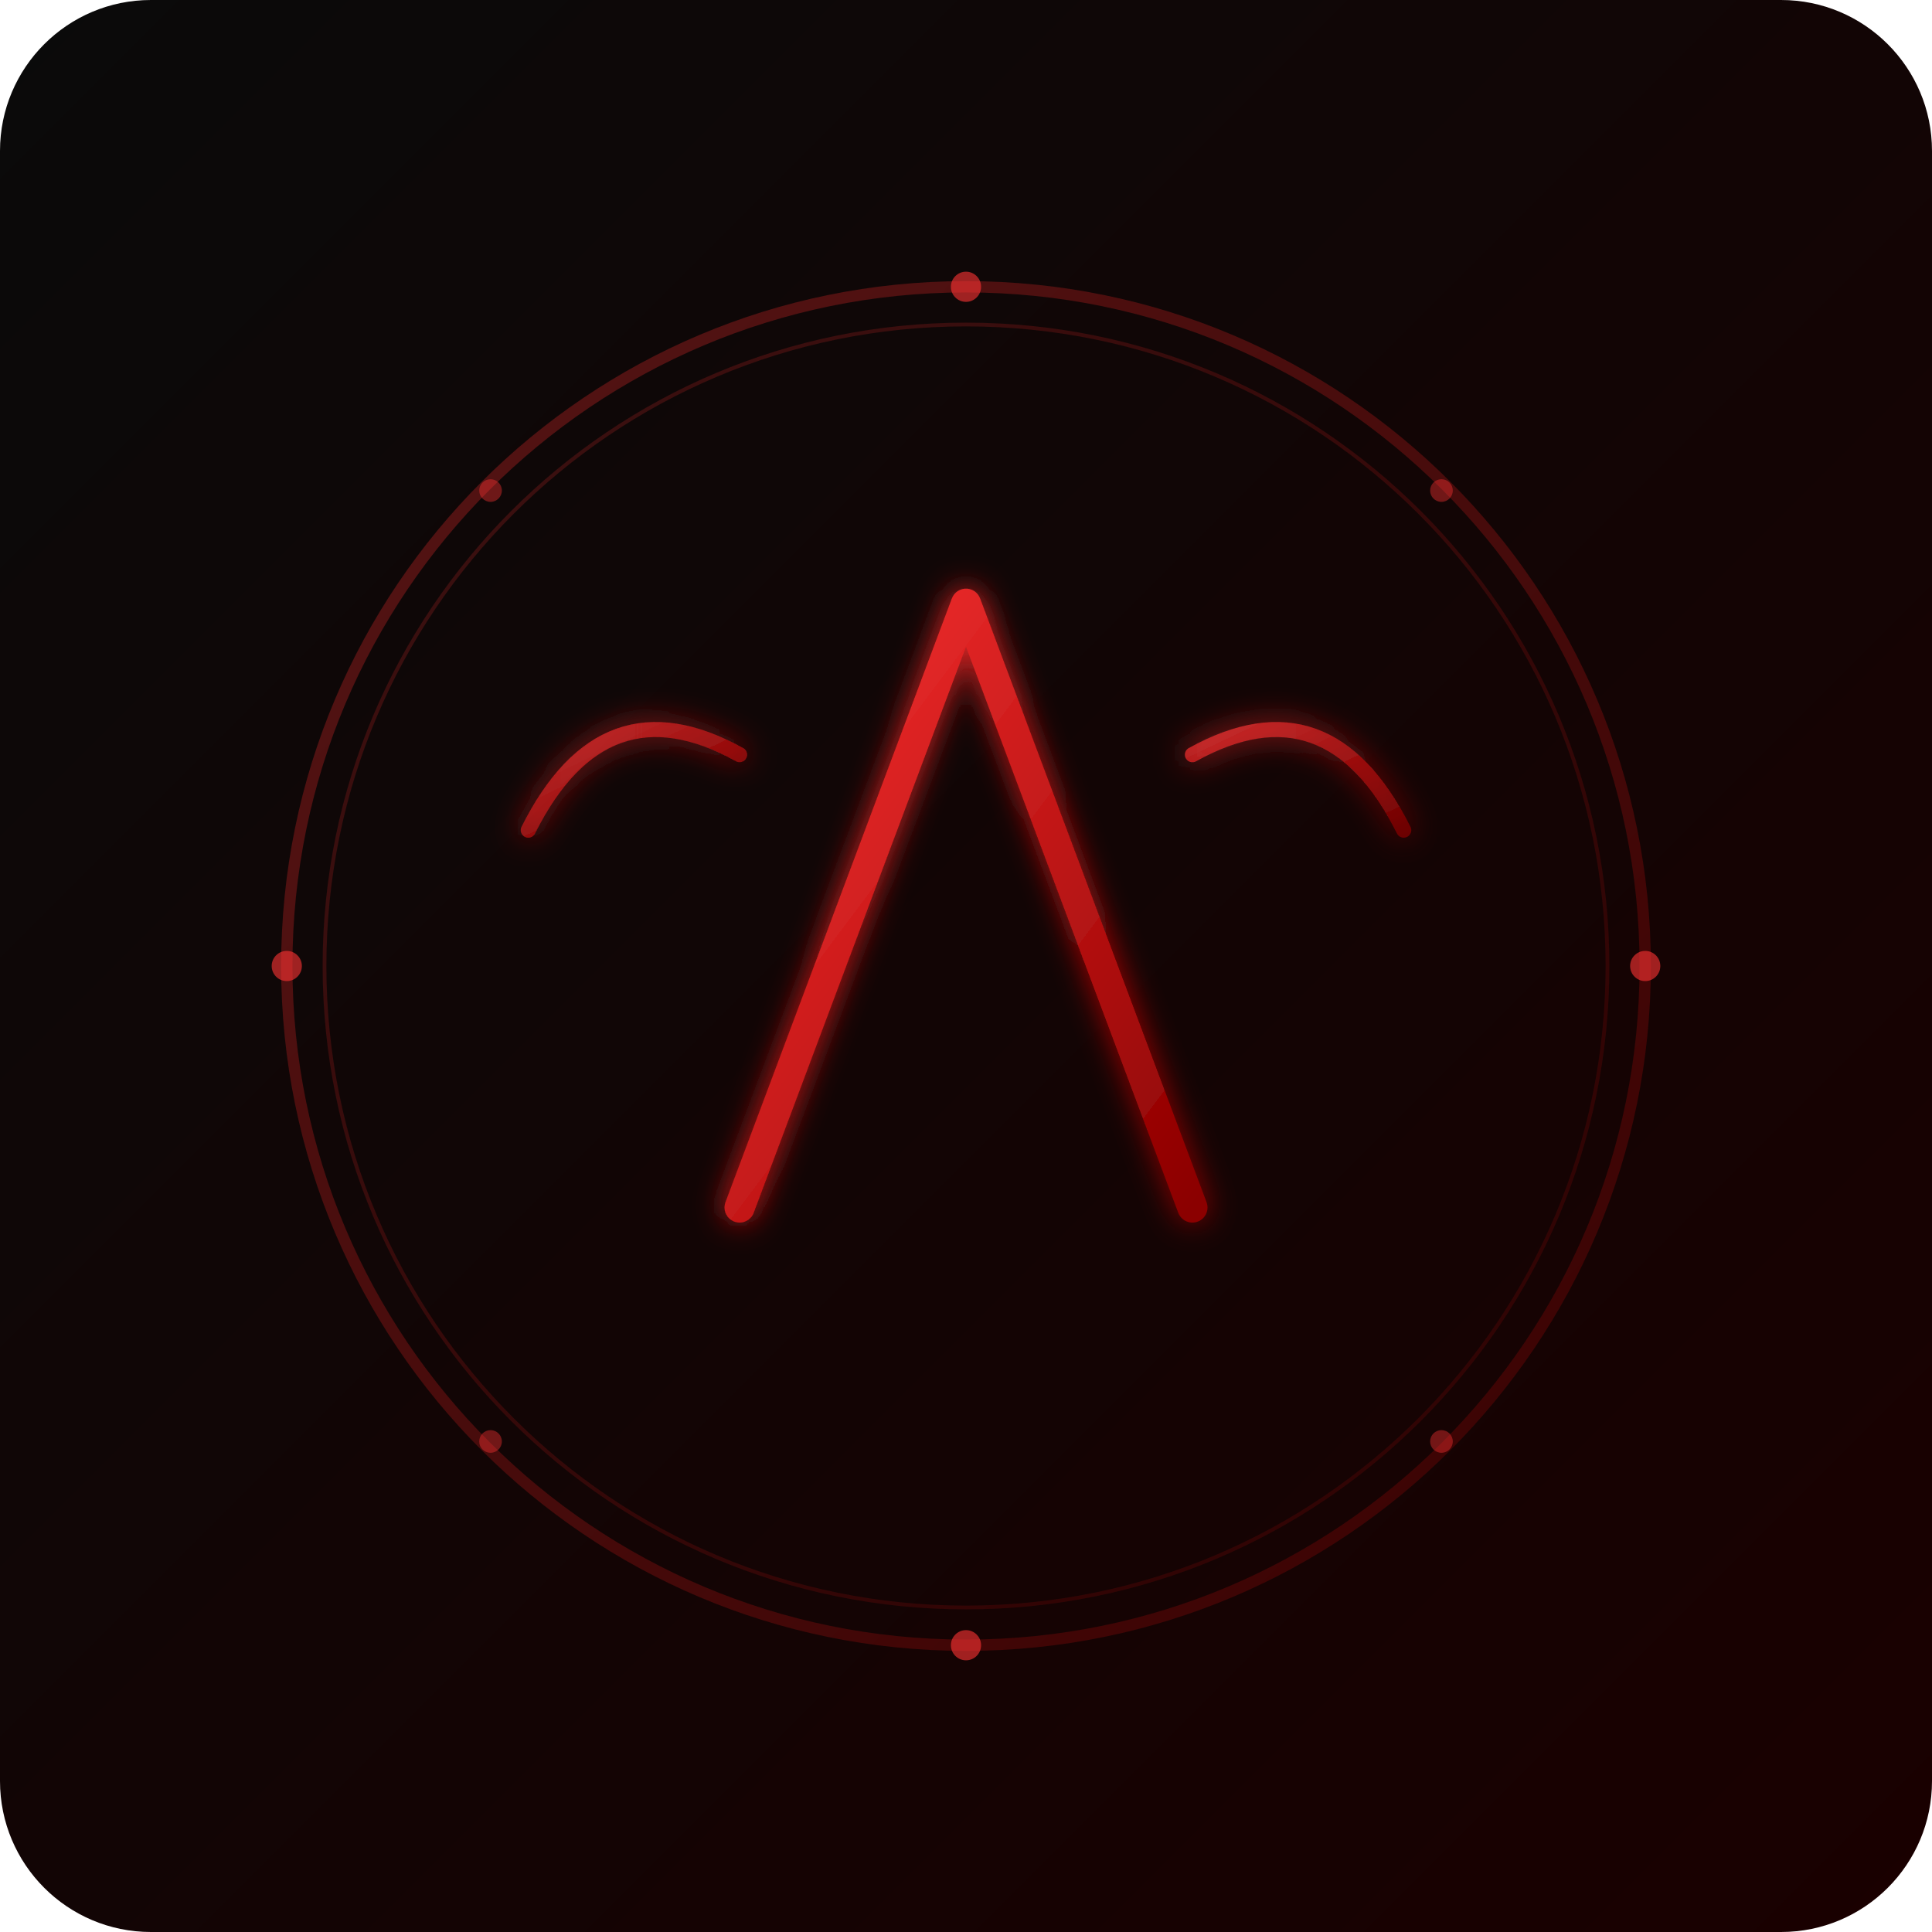
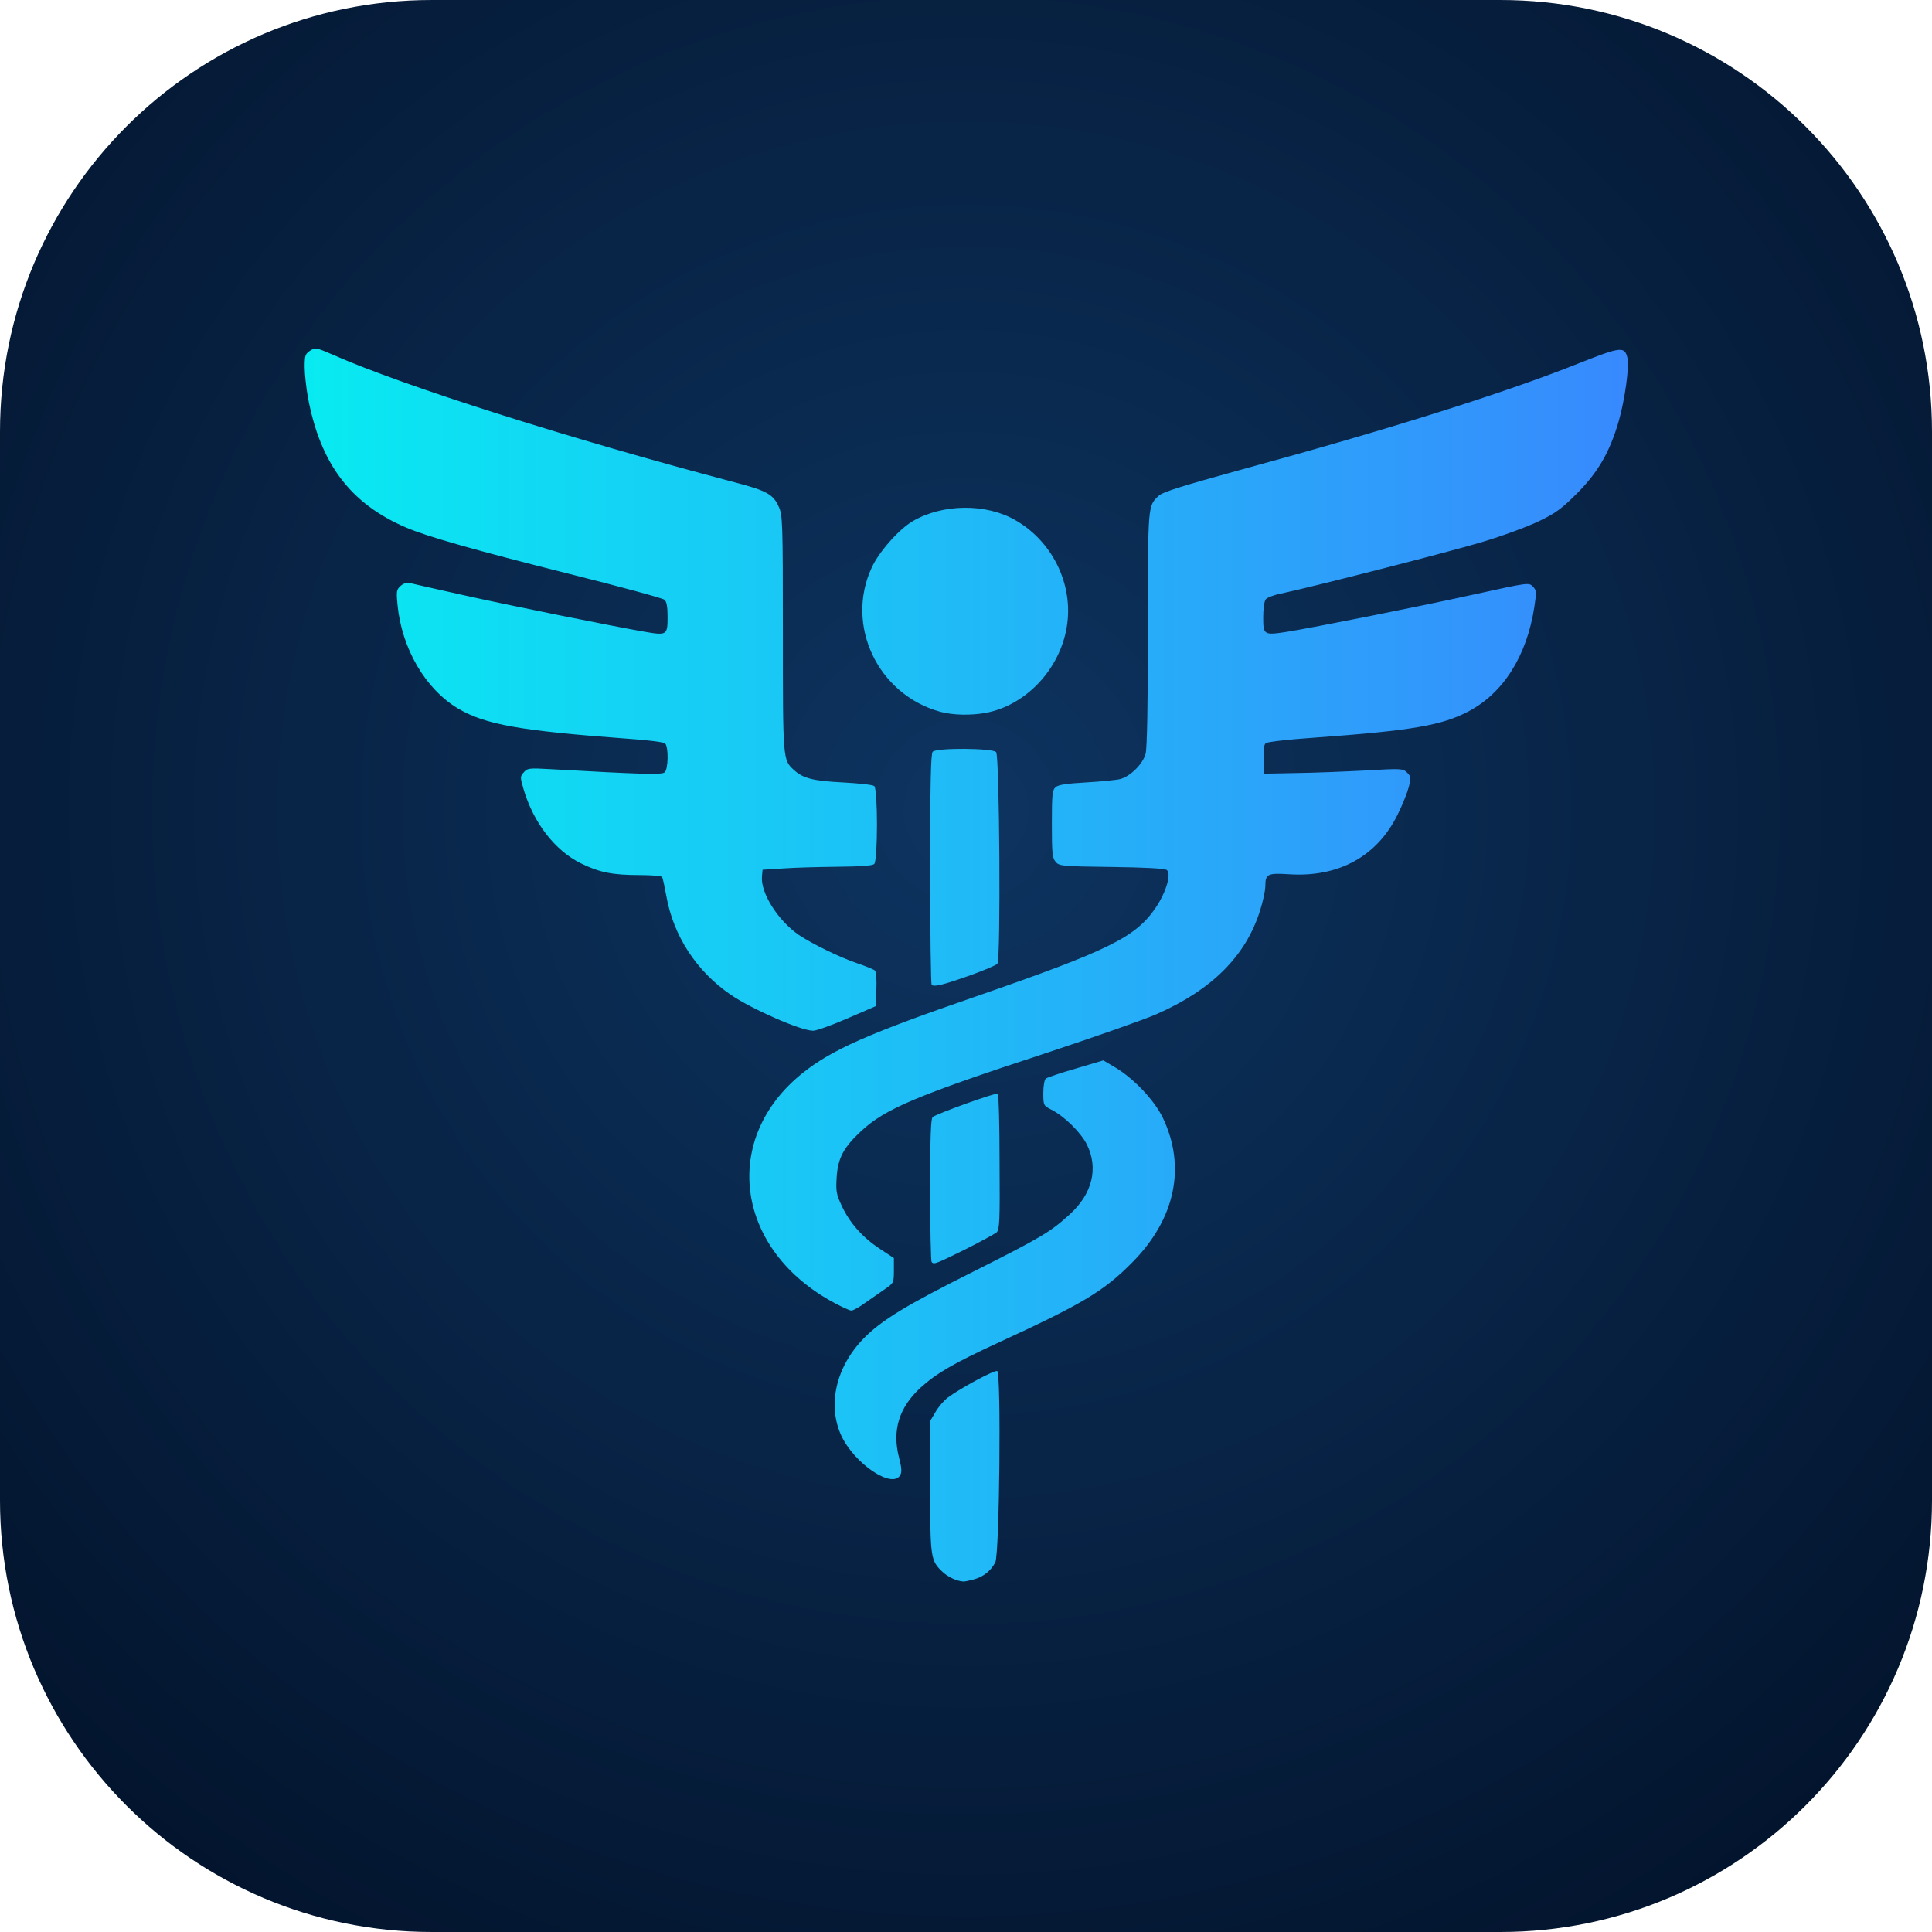
- <svg xmlns="http://www.w3.org/2000/svg" viewBox="0 0 512 512" width="512" height="512">
+ <svg xmlns="http://www.w3.org/2000/svg" viewBox="0 0 64 64" width="512" height="512">
  <defs>
-     <linearGradient id="glow" x1="0%" y1="0%" x2="100%" y2="100%">
-       <stop offset="0%" style="stop-color:#ff3333;stop-opacity:1" />
-       <stop offset="100%" style="stop-color:#8b0000;stop-opacity:1" />
+     <linearGradient id="g" x1="0" y1="0" x2="1" y2="0">
+       <stop offset="0" stop-color="#08EBF1" />
+       <stop offset="1" stop-color="#3889FD" />
    </linearGradient>
-     <linearGradient id="bg" x1="0%" y1="0%" x2="100%" y2="100%">
-       <stop offset="0%" style="stop-color:#0a0a0a;stop-opacity:1" />
-       <stop offset="100%" style="stop-color:#1a0000;stop-opacity:1" />
-     </linearGradient>
-     <filter id="neon">
-       <feGaussianBlur stdDeviation="4" result="blur" />
-       <feMerge>
-         <feMergeNode in="blur" />
-         <feMergeNode in="SourceGraphic" />
-       </feMerge>
-     </filter>
+     <radialGradient id="tile" cx="50%" cy="42%" r="75%">
+       <stop offset="0%" stop-color="#0D3460" />
+       <stop offset="100%" stop-color="#021128" />
+     </radialGradient>
  </defs>
-   <rect width="512" height="512" fill="url(#bg)" rx="40" />
-   <circle cx="256" cy="256" r="180" fill="none" stroke="url(#glow)" stroke-width="3" opacity="0.3" />
-   <circle cx="256" cy="256" r="170" fill="none" stroke="url(#glow)" stroke-width="1" opacity="0.2" />
-   <g filter="url(#neon)">
-     <path d="M 196 320 L 256 160 L 316 320" fill="none" stroke="url(#glow)" stroke-width="8" stroke-linecap="round" stroke-linejoin="round" />
-     <line x1="226" y1="260" x2="286" y2="260" stroke="url(#glow)" stroke-width="6" stroke-linecap="round" />
-     <line x1="256" y1="160" x2="256" y2="340" stroke="url(#glow)" stroke-width="3" opacity="0.4" />
-     <path d="M 196 200 Q 160 180 140 220" fill="none" stroke="url(#glow)" stroke-width="4" stroke-linecap="round" opacity="0.7" />
-     <path d="M 316 200 Q 352 180 372 220" fill="none" stroke="url(#glow)" stroke-width="4" stroke-linecap="round" opacity="0.7" />
+   <rect width="64" height="64" rx="14.3" fill="url(#tile)" />
+   <g transform="translate(-12.326 -15.707) scale(0.07072)">
+     <path fill="url(#g)" fill-rule="evenodd" d="M630.5 961.9 C634.9 960.7 638.5 957.9 640.5 953.9 C642.5 950.1 643.3 865.1 641.4 864.3 C640 863.8 623.9 872.5 618.2 876.8 C616.4 878.2 613.8 881.2 612.5 883.5 L610 887.7 610 918.4 C610 951.8 610.2 953.1 615.7 958.3 C618.3 960.8 622.4 962.7 625.5 962.9 C626 963 628.3 962.5 630.5 961.9 Z M596 913 C596.8 911.5 596.6 909.4 595.4 904.8 C592.1 892.1 595.4 881.4 605.5 872.1 C612.9 865.4 621.2 860.6 641.1 851.4 C681.3 832.9 691.1 827.1 704.5 813.6 C724.9 793.1 730 768.6 718.9 745.5 C714.9 737.4 705.5 727.4 696.7 722.1 L691.1 718.8 678.3 722.6 C671.3 724.6 664.9 726.8 664.2 727.3 C663.5 727.9 663 730.6 663 734.1 C663 739.9 663.1 740 666.8 741.9 C672.9 745 680.6 752.6 683.4 758.2 C688.9 769.3 686 781.3 675.3 791 C666.4 799.1 662.1 801.7 631.3 817.2 C598.7 833.5 587.2 840.5 578.9 849 C565.9 862.3 561.8 880.1 568.3 894.4 C574.4 907.7 592.4 919.8 596 913 Z M579.8 832.2 C582.7 830.2 586.8 827.3 589 825.8 C592.9 823.1 593 822.9 593 817.2 L593 811.4 586.6 807.2 C578.4 801.8 572.5 795.2 568.7 787.2 C566 781.5 565.8 780.1 566.2 773.5 C566.8 764.5 569.4 759.6 577.8 751.8 C589.1 741.4 603.5 735.3 666 714.8 C687.7 707.6 710.2 699.7 715.9 697.2 C741.9 685.8 757.8 670 764.5 648.7 C765.9 644.4 767 639.2 767 637.1 C767 631.5 768.1 631 777.9 631.6 C801.3 633.2 819.4 623.2 829 603.6 C831.2 599.2 833.5 593.4 834.2 590.7 C835.3 586.4 835.2 585.8 833.4 584 C831.5 582.1 830.8 582 814 583 C804.4 583.5 789.8 584.1 781.5 584.2 L766.5 584.5 766.2 577.9 C766 573.4 766.3 571 767.2 570.2 C767.9 569.6 778.4 568.4 790.4 567.6 C835.7 564.3 849.7 561.9 862.2 555.3 C878.5 546.7 889.5 529.3 893 506.4 C894.1 499.3 894 498.6 892.3 496.8 C890.4 494.9 890 495 865.4 500.4 C838.7 506.3 789.4 516.1 776.8 518.1 C766.3 519.7 766 519.5 766 511.2 C766 507.2 766.5 503.7 767.2 502.8 C767.9 502 771.2 500.7 774.5 500.1 C788.7 497.1 852.9 480.7 868.5 476 C877.9 473.2 889.8 468.8 895 466.3 C903 462.5 905.8 460.4 913.1 453.1 C922.9 443.2 928.3 433.9 932.5 419.5 C935.4 409.5 937.6 393.5 936.6 389.7 C935.3 384.3 933.5 384.5 914.3 392.1 C879.6 406 825.4 423.1 754.6 442.4 C728.5 449.6 719.1 452.5 717.2 454.2 C711.9 459.2 712 457.7 712 516.7 C712 551.6 711.6 572.9 710.9 575.2 C709.6 580 703.8 585.7 699.1 587 C697.1 587.5 689.9 588.2 683 588.6 C674 589.1 670 589.7 668.8 590.8 C667.2 592.1 667 594.3 667 608 C667 621.6 667.2 624.1 668.8 625.8 C670.4 627.8 671.8 627.9 694.9 628.2 C710.4 628.4 719.8 628.9 720.8 629.6 C723.1 631.2 720.6 639.8 715.9 646.9 C706.4 661.1 694.2 667.1 631 689 C581.4 706.1 563.9 713.8 550.3 724.7 C512.3 755 518.4 806 563.1 831.3 C567.7 833.9 572.2 836 573.1 836 C573.9 836 577 834.3 579.8 832.2 Z M626.3 807.4 C633.5 803.8 640.2 800.1 641.1 799.4 C642.5 798.1 642.7 794.2 642.5 766.5 C642.5 749.2 642.1 734.7 641.7 734.4 C641 733.7 613.6 743.6 611.2 745.3 C610.3 746 610 754.1 610 779.5 C610 797.7 610.3 813 610.7 813.3 C611.8 814.5 612.7 814.1 626.3 807.4 Z M571.1 699.2 L584.5 693.4 584.8 685.5 C585 681.2 584.7 677.3 584.1 676.7 C583.6 676.2 579.9 674.7 575.8 673.3 C567.5 670.5 554.7 664.2 548.4 660 C538.6 653.2 530.5 640.3 531.2 632.6 L531.5 629.5 541 628.9 C546.2 628.5 557.7 628.2 566.5 628.1 C577.6 628 583 627.6 583.8 626.8 C585.5 625.1 585.5 591.6 583.8 590.3 C583.1 589.7 576.5 589 569.1 588.6 C555.2 587.9 550.4 586.7 546.1 582.7 C541 578 541 578.1 541 518.8 C541 466.4 540.9 463.3 539 459.3 C536.5 453.7 533.3 451.9 518.7 448.1 C442.4 428 363.2 402.9 330.3 388.3 C322.4 384.9 322 384.8 319.5 386.4 C317.3 387.9 317 388.7 317 393.9 C317 397.1 317.7 403.5 318.5 408.1 C324.3 439.3 338.4 458 364.5 469.2 C374.6 473.5 396.4 479.7 441.3 491 C464.8 496.9 484.7 502.3 485.5 503 C486.6 503.9 487 506.3 487 511.2 C487 519.5 486.6 519.8 476.7 518.1 C461.5 515.5 412.5 505.6 391.5 500.9 C379.4 498.2 368.3 495.7 366.7 495.3 C364.8 494.9 363.3 495.3 361.9 496.6 C360 498.3 359.9 499.2 360.5 505.4 C362.5 526 373.6 544.9 388.9 554 C401.6 561.5 417.9 564.4 468 568.1 C477.1 568.7 485.1 569.7 485.8 570.3 C487.5 571.7 487.4 582.4 485.6 583.9 C484.2 585.1 473.4 584.7 432.5 582.4 C422.2 581.8 421.4 581.9 419.7 583.8 C417.9 585.8 417.9 586.1 419.5 591.6 C424.1 607.4 434.2 620.5 446.4 626.5 C455.1 630.8 461.3 632 474.1 632 C479.5 632 484.1 632.4 484.4 632.9 C484.8 633.4 485.6 637.4 486.4 641.7 C489.7 660.4 500.4 676.9 516.5 688 C526.3 694.7 549.1 704.8 555.1 704.9 C556.5 705 563.7 702.4 571.1 699.2 Z M628.9 678.9 C635.3 676.6 641 674.2 641.5 673.5 C643.1 671.6 642.5 576.3 640.9 574.4 C639.4 572.5 613.1 572.3 611.2 574.2 C610.3 575.1 610 588.7 610 629 C610 658.5 610.3 683 610.7 683.4 C611.8 684.5 616 683.5 628.9 678.9 Z M636.1 556 C654.1 552.6 669.6 536.9 673.6 517.8 C677.9 497.7 668.2 476.3 650 465.8 C636.2 457.8 615.8 458 601.7 466.3 C595.3 470.1 586.1 480.5 582.7 487.8 C570 514.9 585.4 547.4 614.7 555.5 C620.6 557.1 629 557.3 636.1 556 Z" />
  </g>
-   <circle cx="256" cy="76" r="4" fill="#ff3333" opacity="0.6" />
-   <circle cx="256" cy="436" r="4" fill="#ff3333" opacity="0.6" />
-   <circle cx="76" cy="256" r="4" fill="#ff3333" opacity="0.6" />
-   <circle cx="436" cy="256" r="4" fill="#ff3333" opacity="0.6" />
-   <circle cx="130" cy="130" r="3" fill="#ff3333" opacity="0.4" />
-   <circle cx="382" cy="130" r="3" fill="#ff3333" opacity="0.4" />
-   <circle cx="130" cy="382" r="3" fill="#ff3333" opacity="0.4" />
-   <circle cx="382" cy="382" r="3" fill="#ff3333" opacity="0.4" />
</svg>
